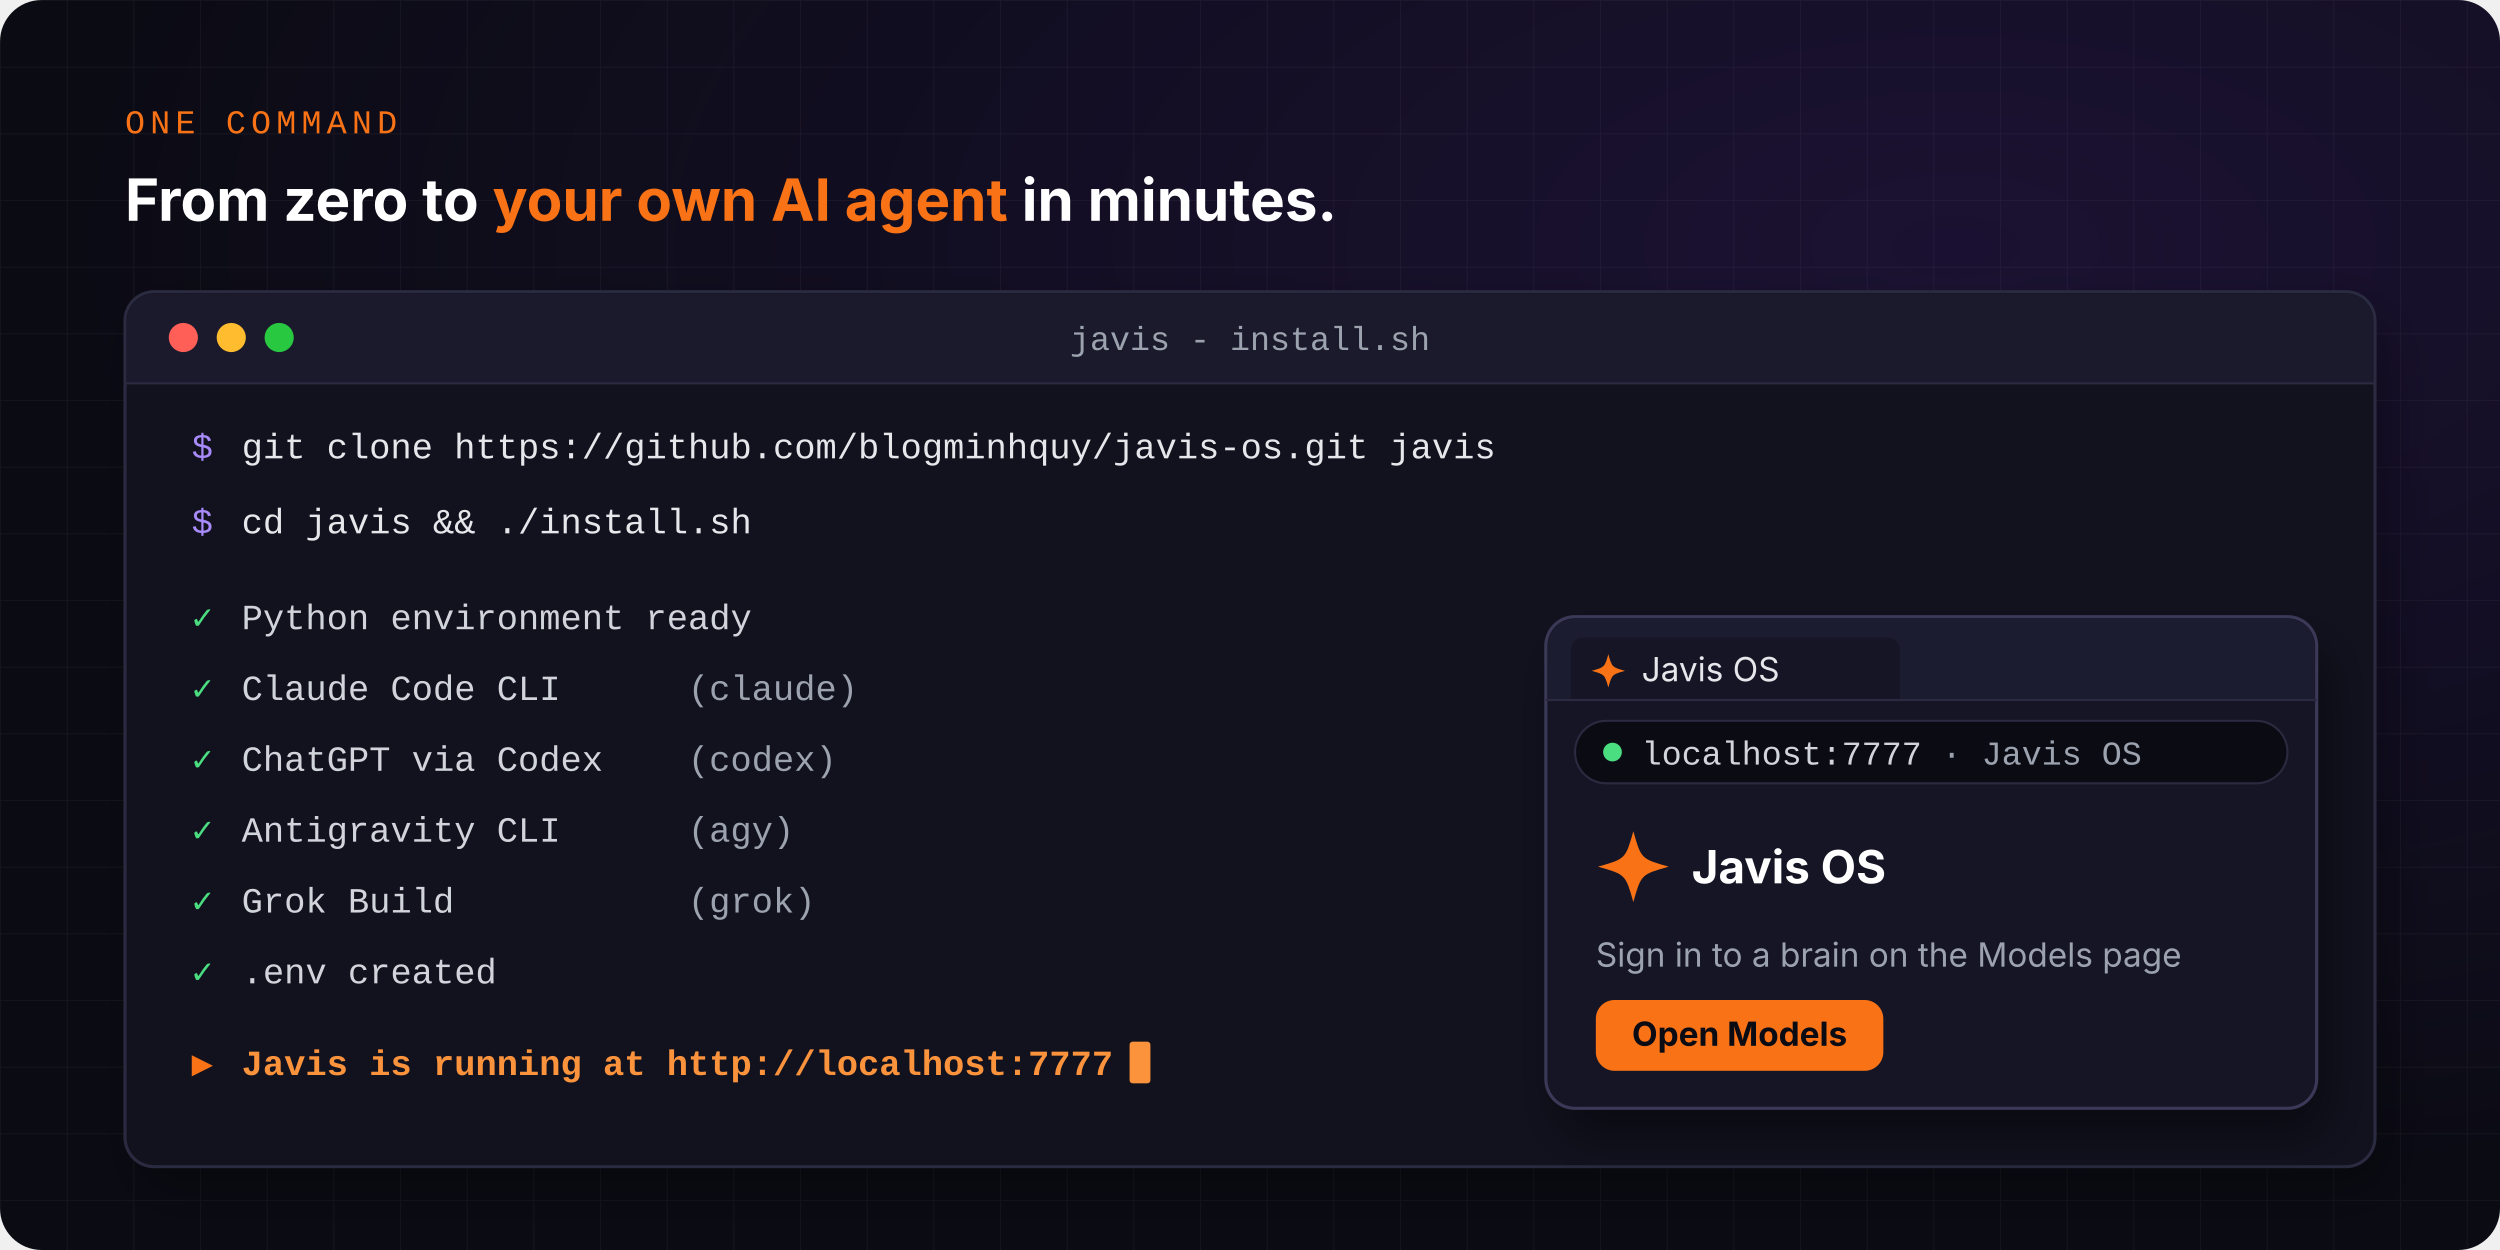
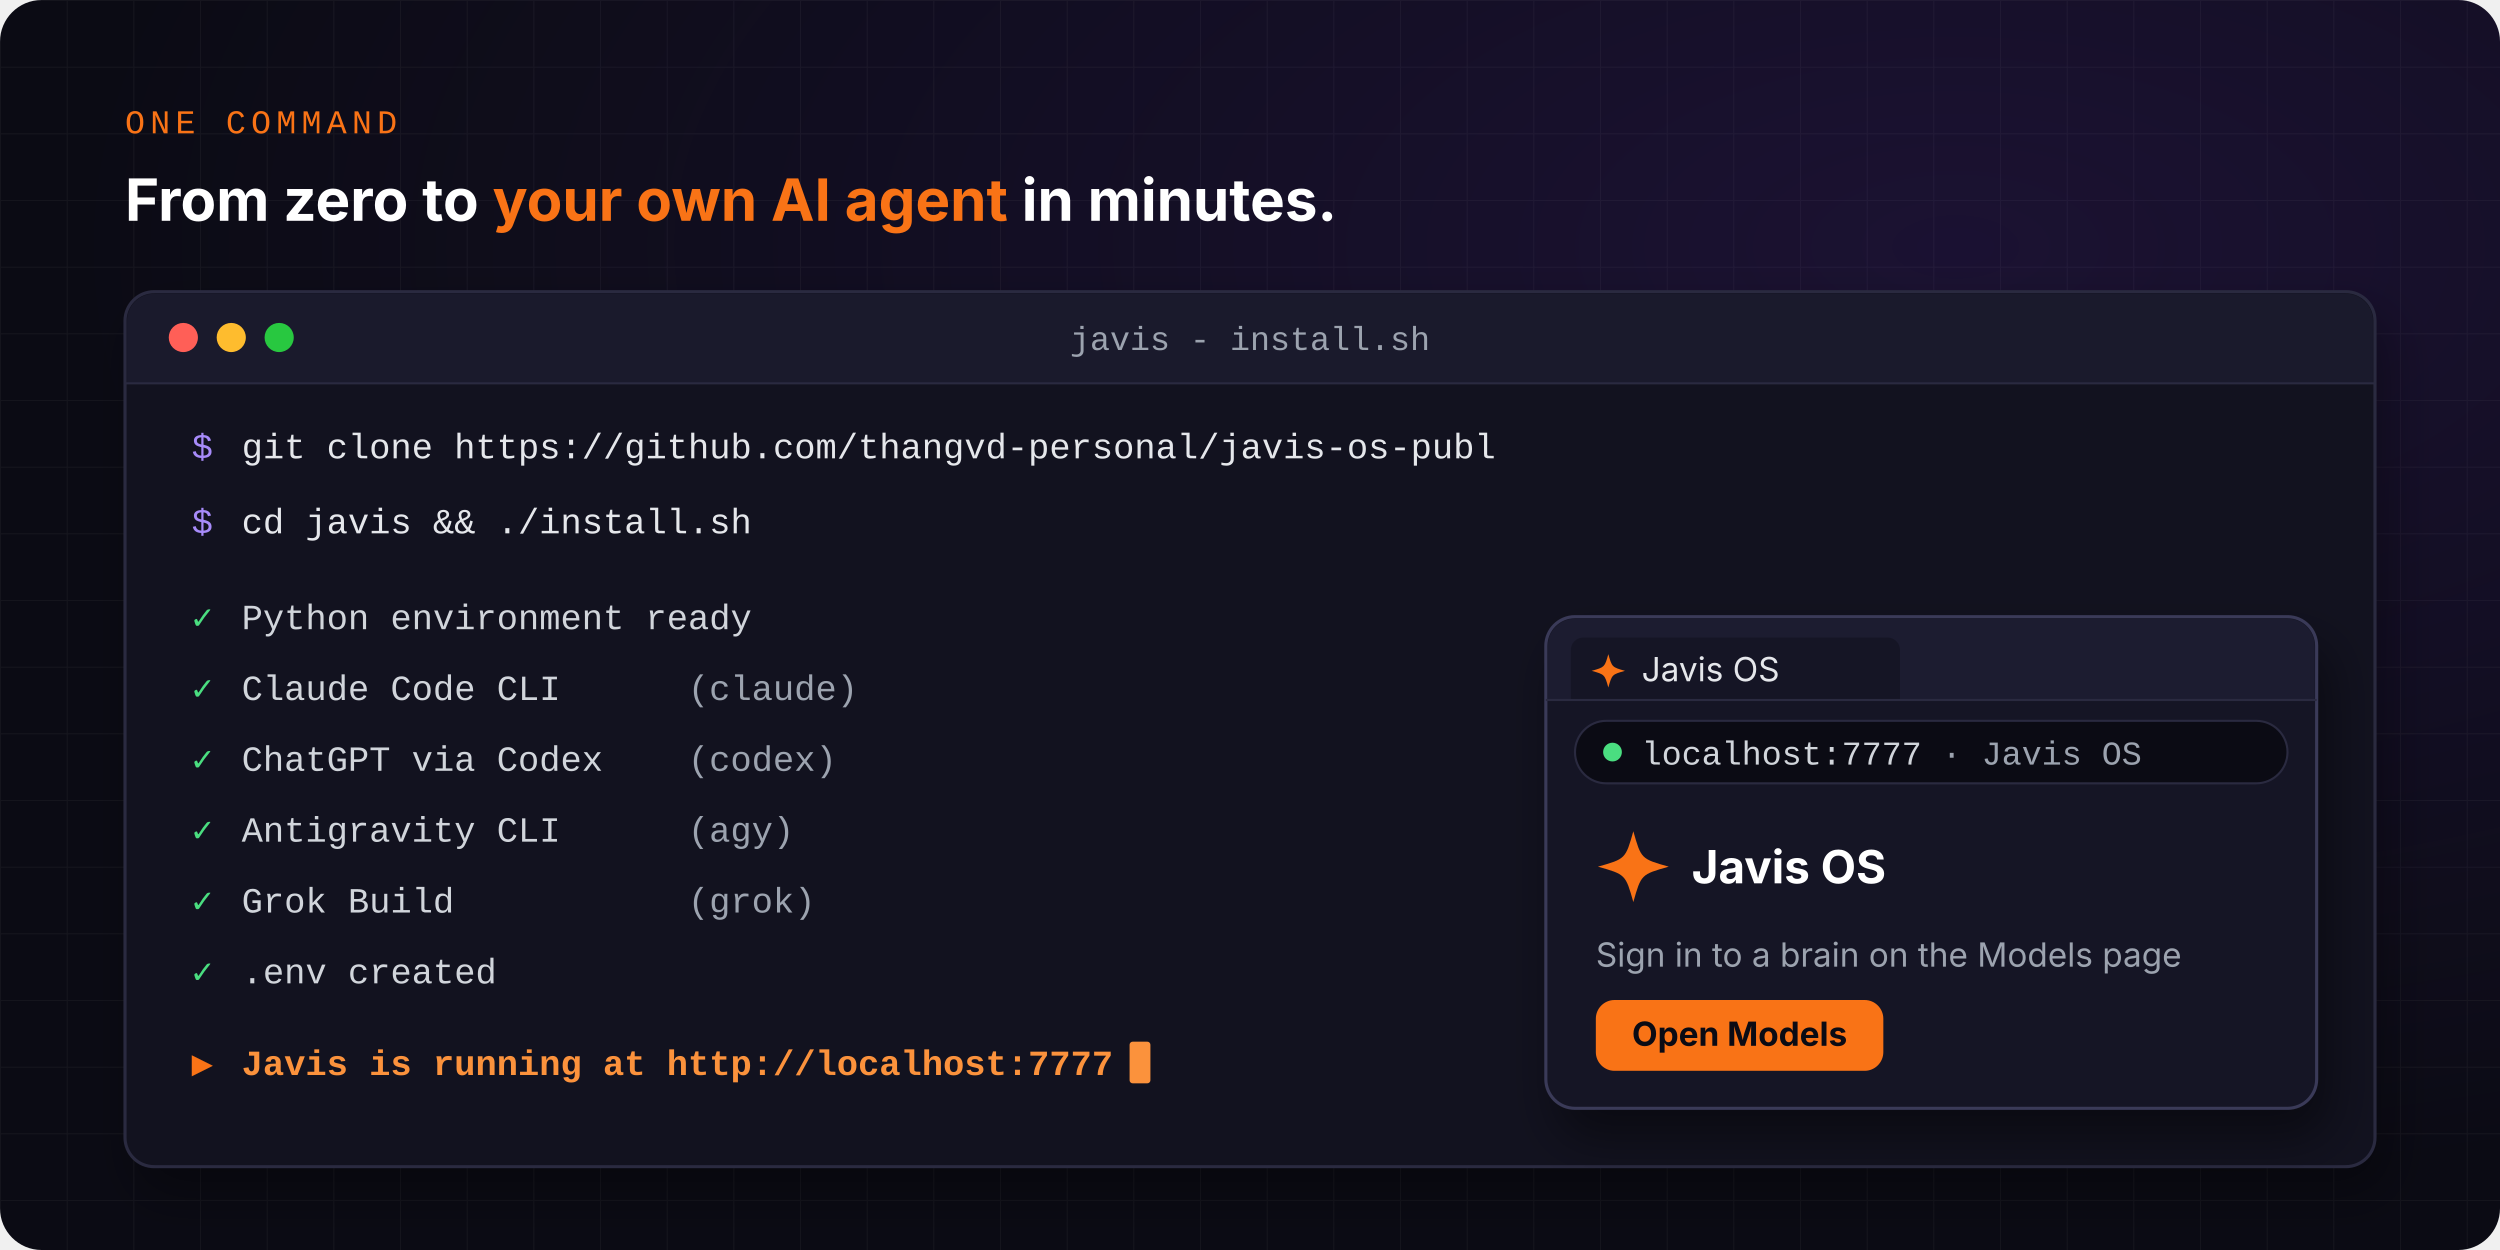
<svg xmlns="http://www.w3.org/2000/svg" viewBox="0 0 1200 600" role="img" aria-labelledby="t d">
  <defs>
    <radialGradient id="gl" cx="0.78" cy="0.2" r="0.75">
      <stop offset="0" stop-color="#7c3aed" stop-opacity=".14" />
      <stop offset="1" stop-color="#7c3aed" stop-opacity="0" />
    </radialGradient>
    <pattern id="gr" width="32" height="32" patternUnits="userSpaceOnUse">
      <path d="M32 0H0V32" fill="none" stroke="#ffffff" stroke-opacity=".04" />
    </pattern>
    <clipPath id="tc">
      <rect x="62" y="186" width="1076" height="372" rx="12" />
    </clipPath>
    <filter id="sh" x="-20%" y="-20%" width="140%" height="140%">
      <feGaussianBlur stdDeviation="12" />
    </filter>
  </defs>
  <style>
@keyframes cl0{0%,1.15%{opacity:0}1.23%,100%{opacity:1}}
.cl0{animation:cl0 13.0s linear infinite}
@keyframes cv0{0%,3.85%{transform:translateX(0px);animation-timing-function:steps(59,end)}17.69%,100%{transform:translateX(601.8px)}}
.cv0{transform:translateX(601.8px);animation:cv0 13.0s linear infinite}
@keyframes cu0{0%,1.15%{opacity:0}1.23%,19.62%{opacity:1}19.69%,100%{opacity:0}}
.cu0{opacity:0;animation:cu0 13.0s linear infinite}
@keyframes cl1{0%,19.62%{opacity:0}19.69%,100%{opacity:1}}
.cl1{animation:cl1 13.0s linear infinite}
@keyframes cv1{0%,22.31%{transform:translateX(0px);animation-timing-function:steps(24,end)}28.46%,100%{transform:translateX(244.8px)}}
.cv1{transform:translateX(244.8px);animation:cv1 13.0s linear infinite}
@keyframes cu1{0%,19.62%{opacity:0}19.69%,30.38%{opacity:1}30.46%,100%{opacity:0}}
.cu1{opacity:0;animation:cu1 13.0s linear infinite}
@keyframes ol0{0%,33.08%{opacity:0}34.00%,100%{opacity:1}}
.ol0{animation:ol0 13.0s ease-out infinite}
@keyframes ol1{0%,36.54%{opacity:0}37.46%,100%{opacity:1}}
.ol1{animation:ol1 13.0s ease-out infinite}
@keyframes ol2{0%,40.00%{opacity:0}40.92%,100%{opacity:1}}
.ol2{animation:ol2 13.0s ease-out infinite}
@keyframes ol3{0%,43.46%{opacity:0}44.38%,100%{opacity:1}}
.ol3{animation:ol3 13.0s ease-out infinite}
@keyframes ol4{0%,46.92%{opacity:0}47.85%,100%{opacity:1}}
.ol4{animation:ol4 13.0s ease-out infinite}
@keyframes ol5{0%,50.38%{opacity:0}51.31%,100%{opacity:1}}
.ol5{animation:ol5 13.0s ease-out infinite}
@keyframes ol6{0%,54.62%{opacity:0}55.54%,100%{opacity:1}}
.ol6{animation:ol6 13.0s ease-out infinite}
@keyframes br{0%,59.23%{opacity:0;transform:translateY(48px)}65.00%,100%{opacity:1;transform:translateY(0px)}}
.br{animation:br 13.0s cubic-bezier(.2,.8,.2,1) infinite}
@keyframes sc{0%,90.00%{opacity:1}94.62%,100%{opacity:0}}
.sc{animation:sc 13.0s ease-in-out infinite}
@keyframes blink{0%,49.9%{opacity:1}50%,100%{opacity:0}}
.blink{animation:blink 1.1s steps(1,end) infinite}
@media (prefers-reduced-motion: reduce){*{animation:none !important}}
</style>
  <rect width="1200" height="600" rx="20" fill="#0b0b14" />
  <rect width="1200" height="600" rx="20" fill="url(#gr)" />
  <rect width="1200" height="600" rx="20" fill="url(#gl)" />
  <text x="60" y="64" fill="#f97316" font-size="16" letter-spacing="2.5" font-family="ui-monospace, 'SFMono-Regular', Consolas, 'Courier New', monospace">ONE COMMAND</text>
  <text x="60" y="106" fill="#ffffff" font-size="28" font-weight="700" font-family="Inter, 'Segoe UI', system-ui, -apple-system, Arial, sans-serif">From zero to <tspan fill="#f97316">your own AI agent</tspan> in minutes.</text>
  <rect x="66" y="152" width="1080" height="420" rx="14" fill="#000" opacity=".35" filter="url(#sh)" />
  <rect x="60" y="140" width="1080" height="420" rx="14" fill="#12121f" stroke="#2a2a40" stroke-width="1.5" />
  <path d="M61,184 V154 a13,13 0 0 1 13,-13 H1126 a13,13 0 0 1 13,13 V184 Z" fill="#1a1a2c" />
  <line x1="60" y1="184" x2="1140" y2="184" stroke="#2a2a40" />
  <circle cx="88" cy="162" r="7" fill="#ff5f57" />
  <circle cx="111" cy="162" r="7" fill="#febc2e" />
  <circle cx="134" cy="162" r="7" fill="#28c840" />
  <text x="600" y="168" fill="#9ca3af" font-size="16" text-anchor="middle" font-family="ui-monospace, 'SFMono-Regular', Consolas, 'Courier New', monospace">javis - install.sh</text>
  <g class="sc">
    <g clip-path="url(#tc)" font-size="17" font-family="ui-monospace, 'SFMono-Regular', Consolas, 'Courier New', monospace">
      <g class="cl0">
        <text x="92" y="220" fill="#a78bfa">$</text>
-         <text x="116" y="220" fill="#e5e7eb" textLength="601.8" lengthAdjust="spacing">git clone https://github.com/blogminhquy/javis-os.git javis</text>
+         <text x="116" y="220" fill="#e5e7eb" textLength="601.8" lengthAdjust="spacing">git clone https://github.com/thangvd-personal/javis-os-public.git javis</text>
        <g class="cv0">
          <rect x="116" y="200" width="617.8" height="28" fill="#12121f" />
          <rect class="cu0" x="117" y="204" width="10" height="20" rx="1.5" fill="#e5e7eb" />
        </g>
      </g>
      <g class="cl1">
        <text x="92" y="256" fill="#a78bfa">$</text>
        <text x="116" y="256" fill="#e5e7eb" textLength="244.8" lengthAdjust="spacing">cd javis &amp;&amp; ./install.sh</text>
        <g class="cv1">
          <rect x="116" y="236" width="260.8" height="28" fill="#12121f" />
          <rect class="cu1" x="117" y="240" width="10" height="20" rx="1.5" fill="#e5e7eb" />
        </g>
      </g>
      <g class="ol0">
        <text x="92" y="302" fill="#4ade80" font-weight="700">✓</text>
        <text x="116" y="302" fill="#d1d5db">Python environment ready</text>
      </g>
      <g class="ol1">
        <text x="92" y="336" fill="#4ade80" font-weight="700">✓</text>
        <text x="116" y="336" fill="#d1d5db">Claude Code CLI</text>
        <text x="330.2" y="336" fill="#9ca3af">(claude)</text>
      </g>
      <g class="ol2">
        <text x="92" y="370" fill="#4ade80" font-weight="700">✓</text>
        <text x="116" y="370" fill="#d1d5db">ChatGPT via Codex</text>
        <text x="330.2" y="370" fill="#9ca3af">(codex)</text>
      </g>
      <g class="ol3">
        <text x="92" y="404" fill="#4ade80" font-weight="700">✓</text>
        <text x="116" y="404" fill="#d1d5db">Antigravity CLI</text>
        <text x="330.2" y="404" fill="#9ca3af">(agy)</text>
      </g>
      <g class="ol4">
        <text x="92" y="438" fill="#4ade80" font-weight="700">✓</text>
        <text x="116" y="438" fill="#d1d5db">Grok Build</text>
        <text x="330.2" y="438" fill="#9ca3af">(grok)</text>
      </g>
      <g class="ol5">
        <text x="92" y="472" fill="#4ade80" font-weight="700">✓</text>
        <text x="116" y="472" fill="#d1d5db">.env created</text>
      </g>
      <g class="ol6">
        <text x="92" y="516" fill="#f97316">▶</text>
        <text x="116" y="516" fill="#fb923c" font-weight="700" textLength="418.2" lengthAdjust="spacing">Javis is running at http://localhost:7777</text>
        <rect class="blink" x="542.2" y="500" width="10" height="20" rx="1.5" fill="#fb923c" />
      </g>
    </g>
    <g class="br">
      <rect x="748" y="310" width="370" height="236" rx="14" fill="#000" opacity=".45" filter="url(#sh)" />
      <rect x="742" y="296" width="370" height="236" rx="14" fill="#151525" stroke="#3a3a58" stroke-width="1.5" />
      <path d="M743,336 V310 a13,13 0 0 1 13,-13 H1098 a13,13 0 0 1 13,13 V336 Z" fill="#1c1c30" />
      <path d="M754,336 V312 a6,6 0 0 1 6,-6 H906 a6,6 0 0 1 6,6 V336 Z" fill="#151525" />
      <path d="M772,314 C773.76,320.24 773.76,320.24 780,322 C773.76,323.76 773.76,323.76 772,330 C770.24,323.76 770.24,323.76 764,322 C770.24,320.24 770.24,320.24 772,314Z" fill="#f97316" />
      <text x="788" y="327" fill="#e5e7eb" font-size="16" font-family="Inter, 'Segoe UI', system-ui, -apple-system, Arial, sans-serif">Javis OS</text>
      <line x1="742" y1="336" x2="1112" y2="336" stroke="#2a2a40" />
      <rect x="756" y="346" width="342" height="30" rx="15" fill="#0b0b14" stroke="#2a2a40" />
      <circle cx="774" cy="361" r="4.5" fill="#4ade80" />
      <text x="788" y="367" fill="#d1d5db" font-size="16" font-family="ui-monospace, 'SFMono-Regular', Consolas, 'Courier New', monospace">localhost:7777 <tspan fill="#9ca3af">· Javis OS</tspan>
      </text>
      <path d="M784,399 C787.74,412.26 787.74,412.26 801,416 C787.74,419.74 787.74,419.74 784,433 C780.26,419.74 780.26,419.74 767,416 C780.26,412.26 780.26,412.26 784,399Z" fill="#f97316" />
      <text x="812" y="424" fill="#ffffff" font-size="22" font-weight="700" font-family="Inter, 'Segoe UI', system-ui, -apple-system, Arial, sans-serif">Javis OS</text>
      <text x="766" y="464" fill="#9ca3af" font-size="16" font-family="Inter, 'Segoe UI', system-ui, -apple-system, Arial, sans-serif">Sign in to a brain on the Models page</text>
      <rect x="766" y="480" width="138" height="34" rx="9" fill="#f97316" />
      <text x="835" y="502" fill="#0b0b14" font-size="16" font-weight="700" text-anchor="middle" font-family="Inter, 'Segoe UI', system-ui, -apple-system, Arial, sans-serif">Open Models</text>
    </g>
  </g>
</svg>
